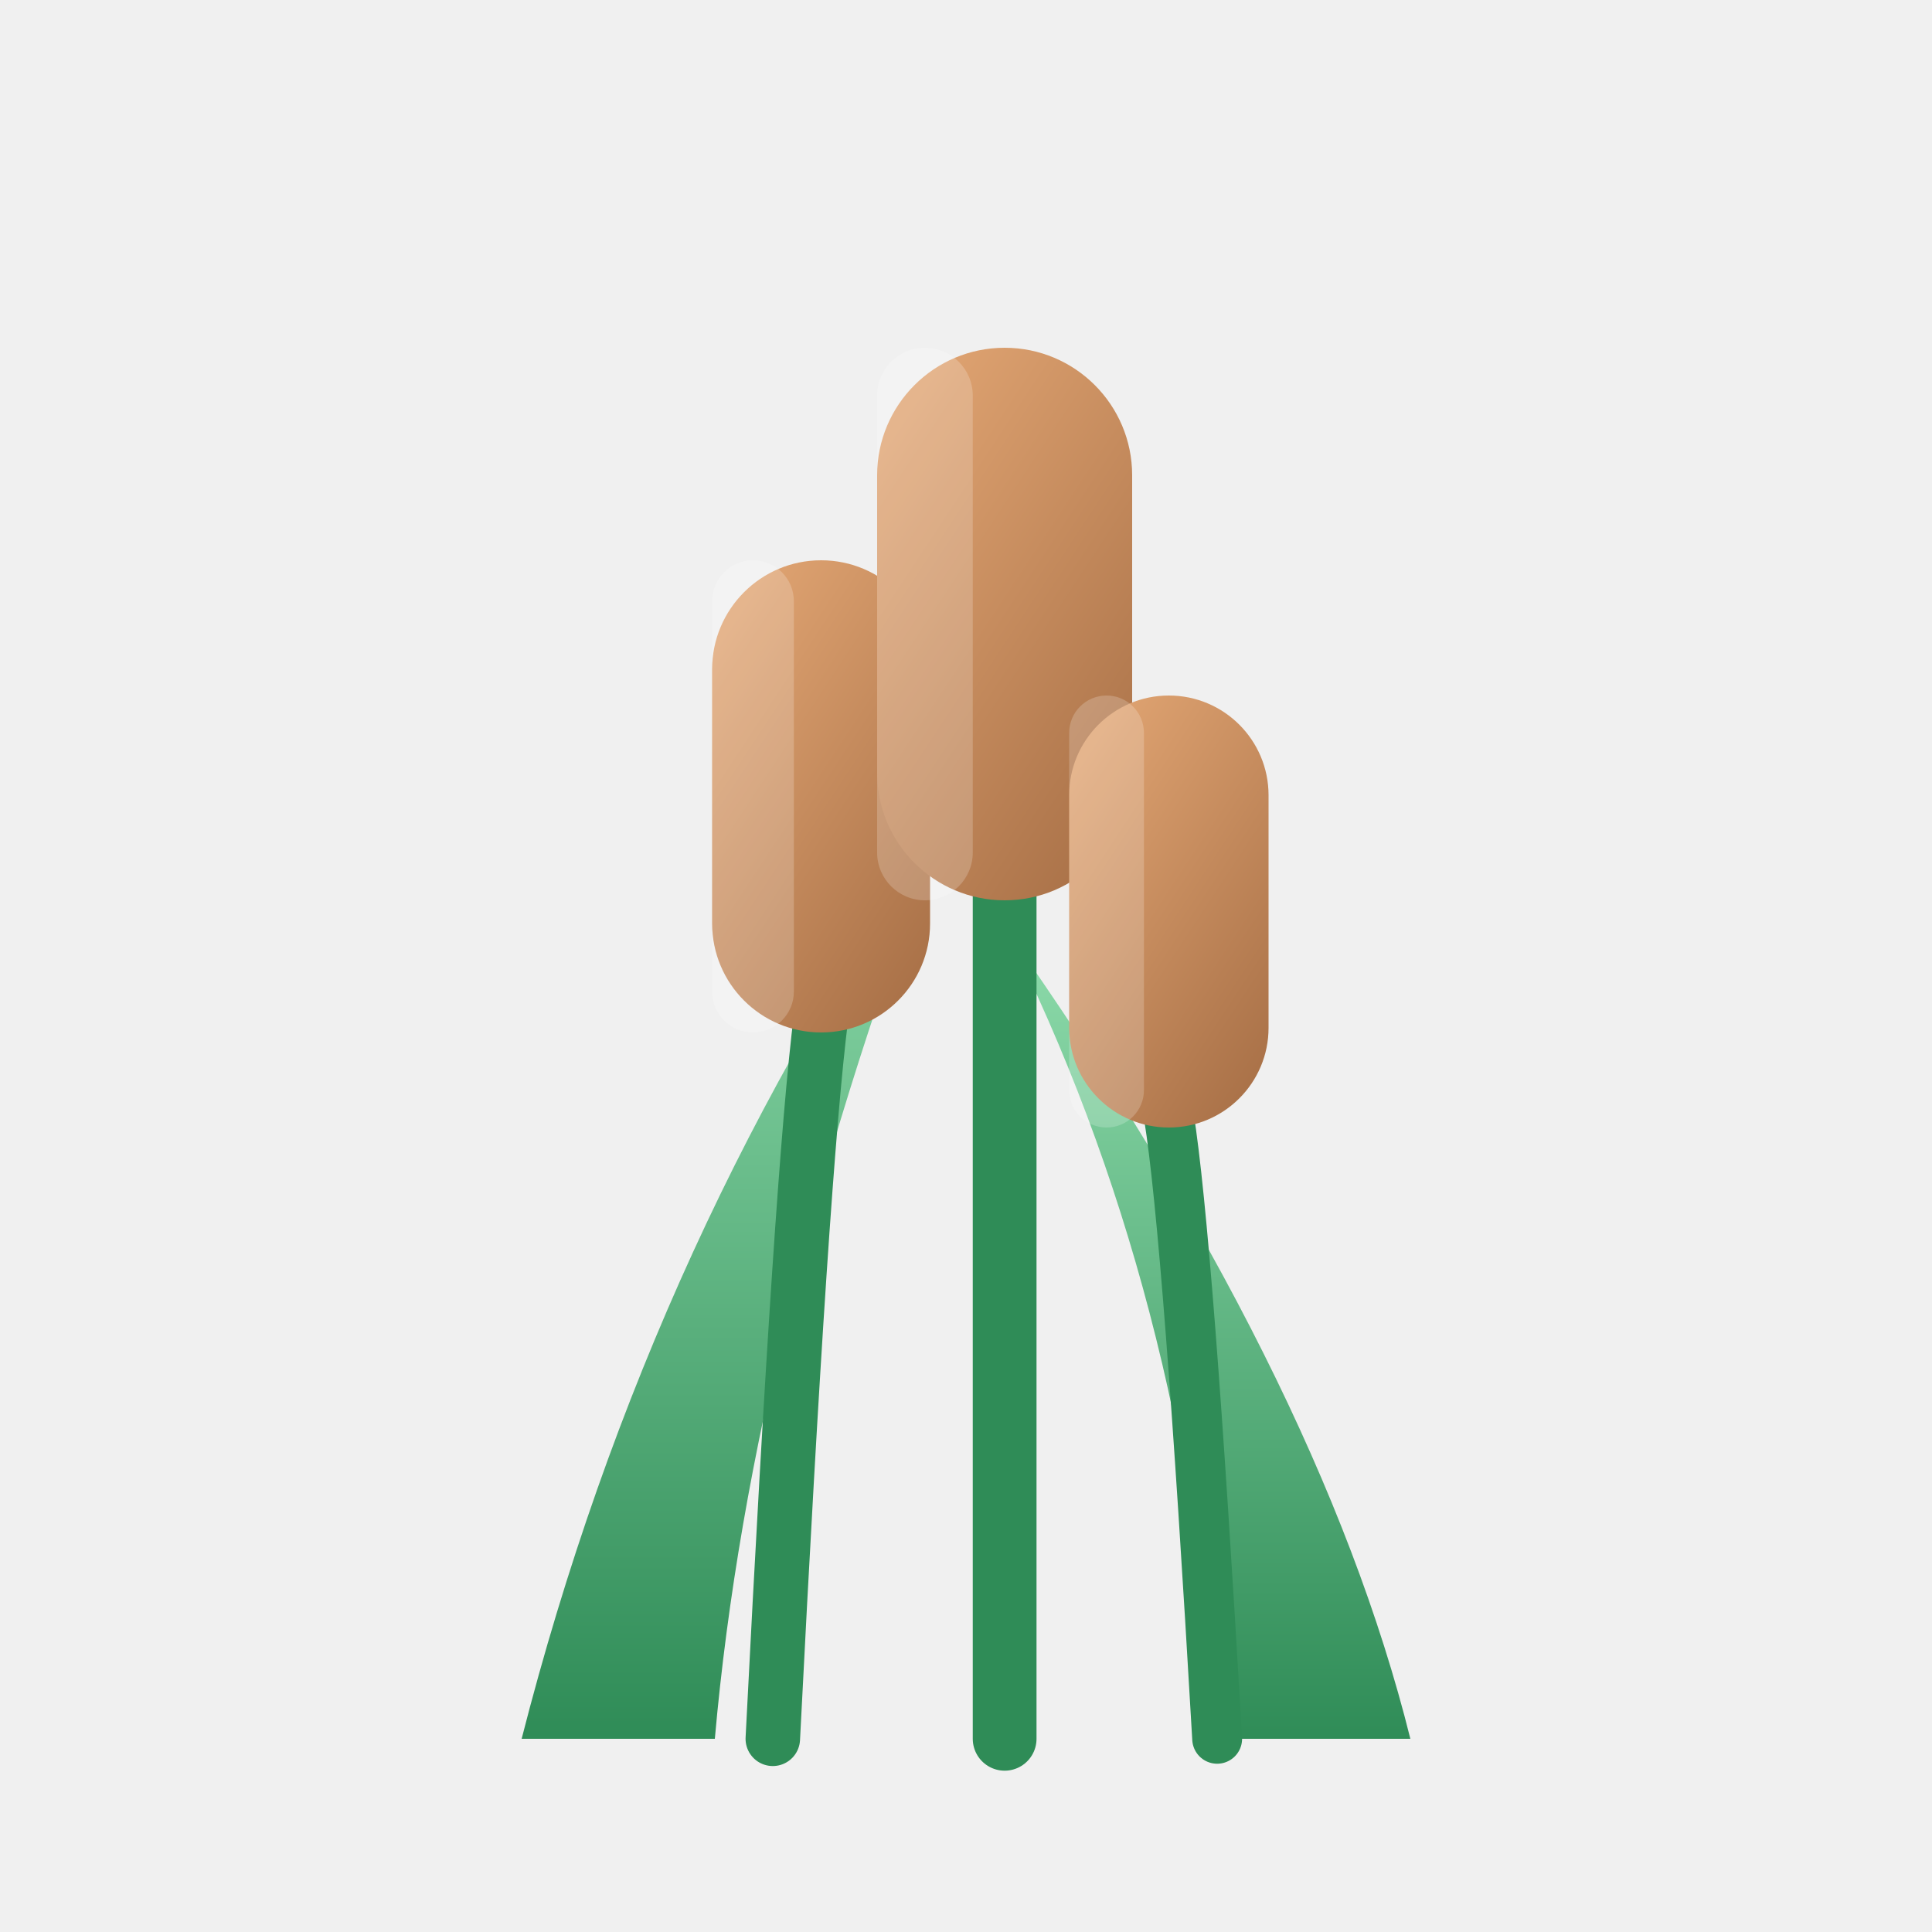
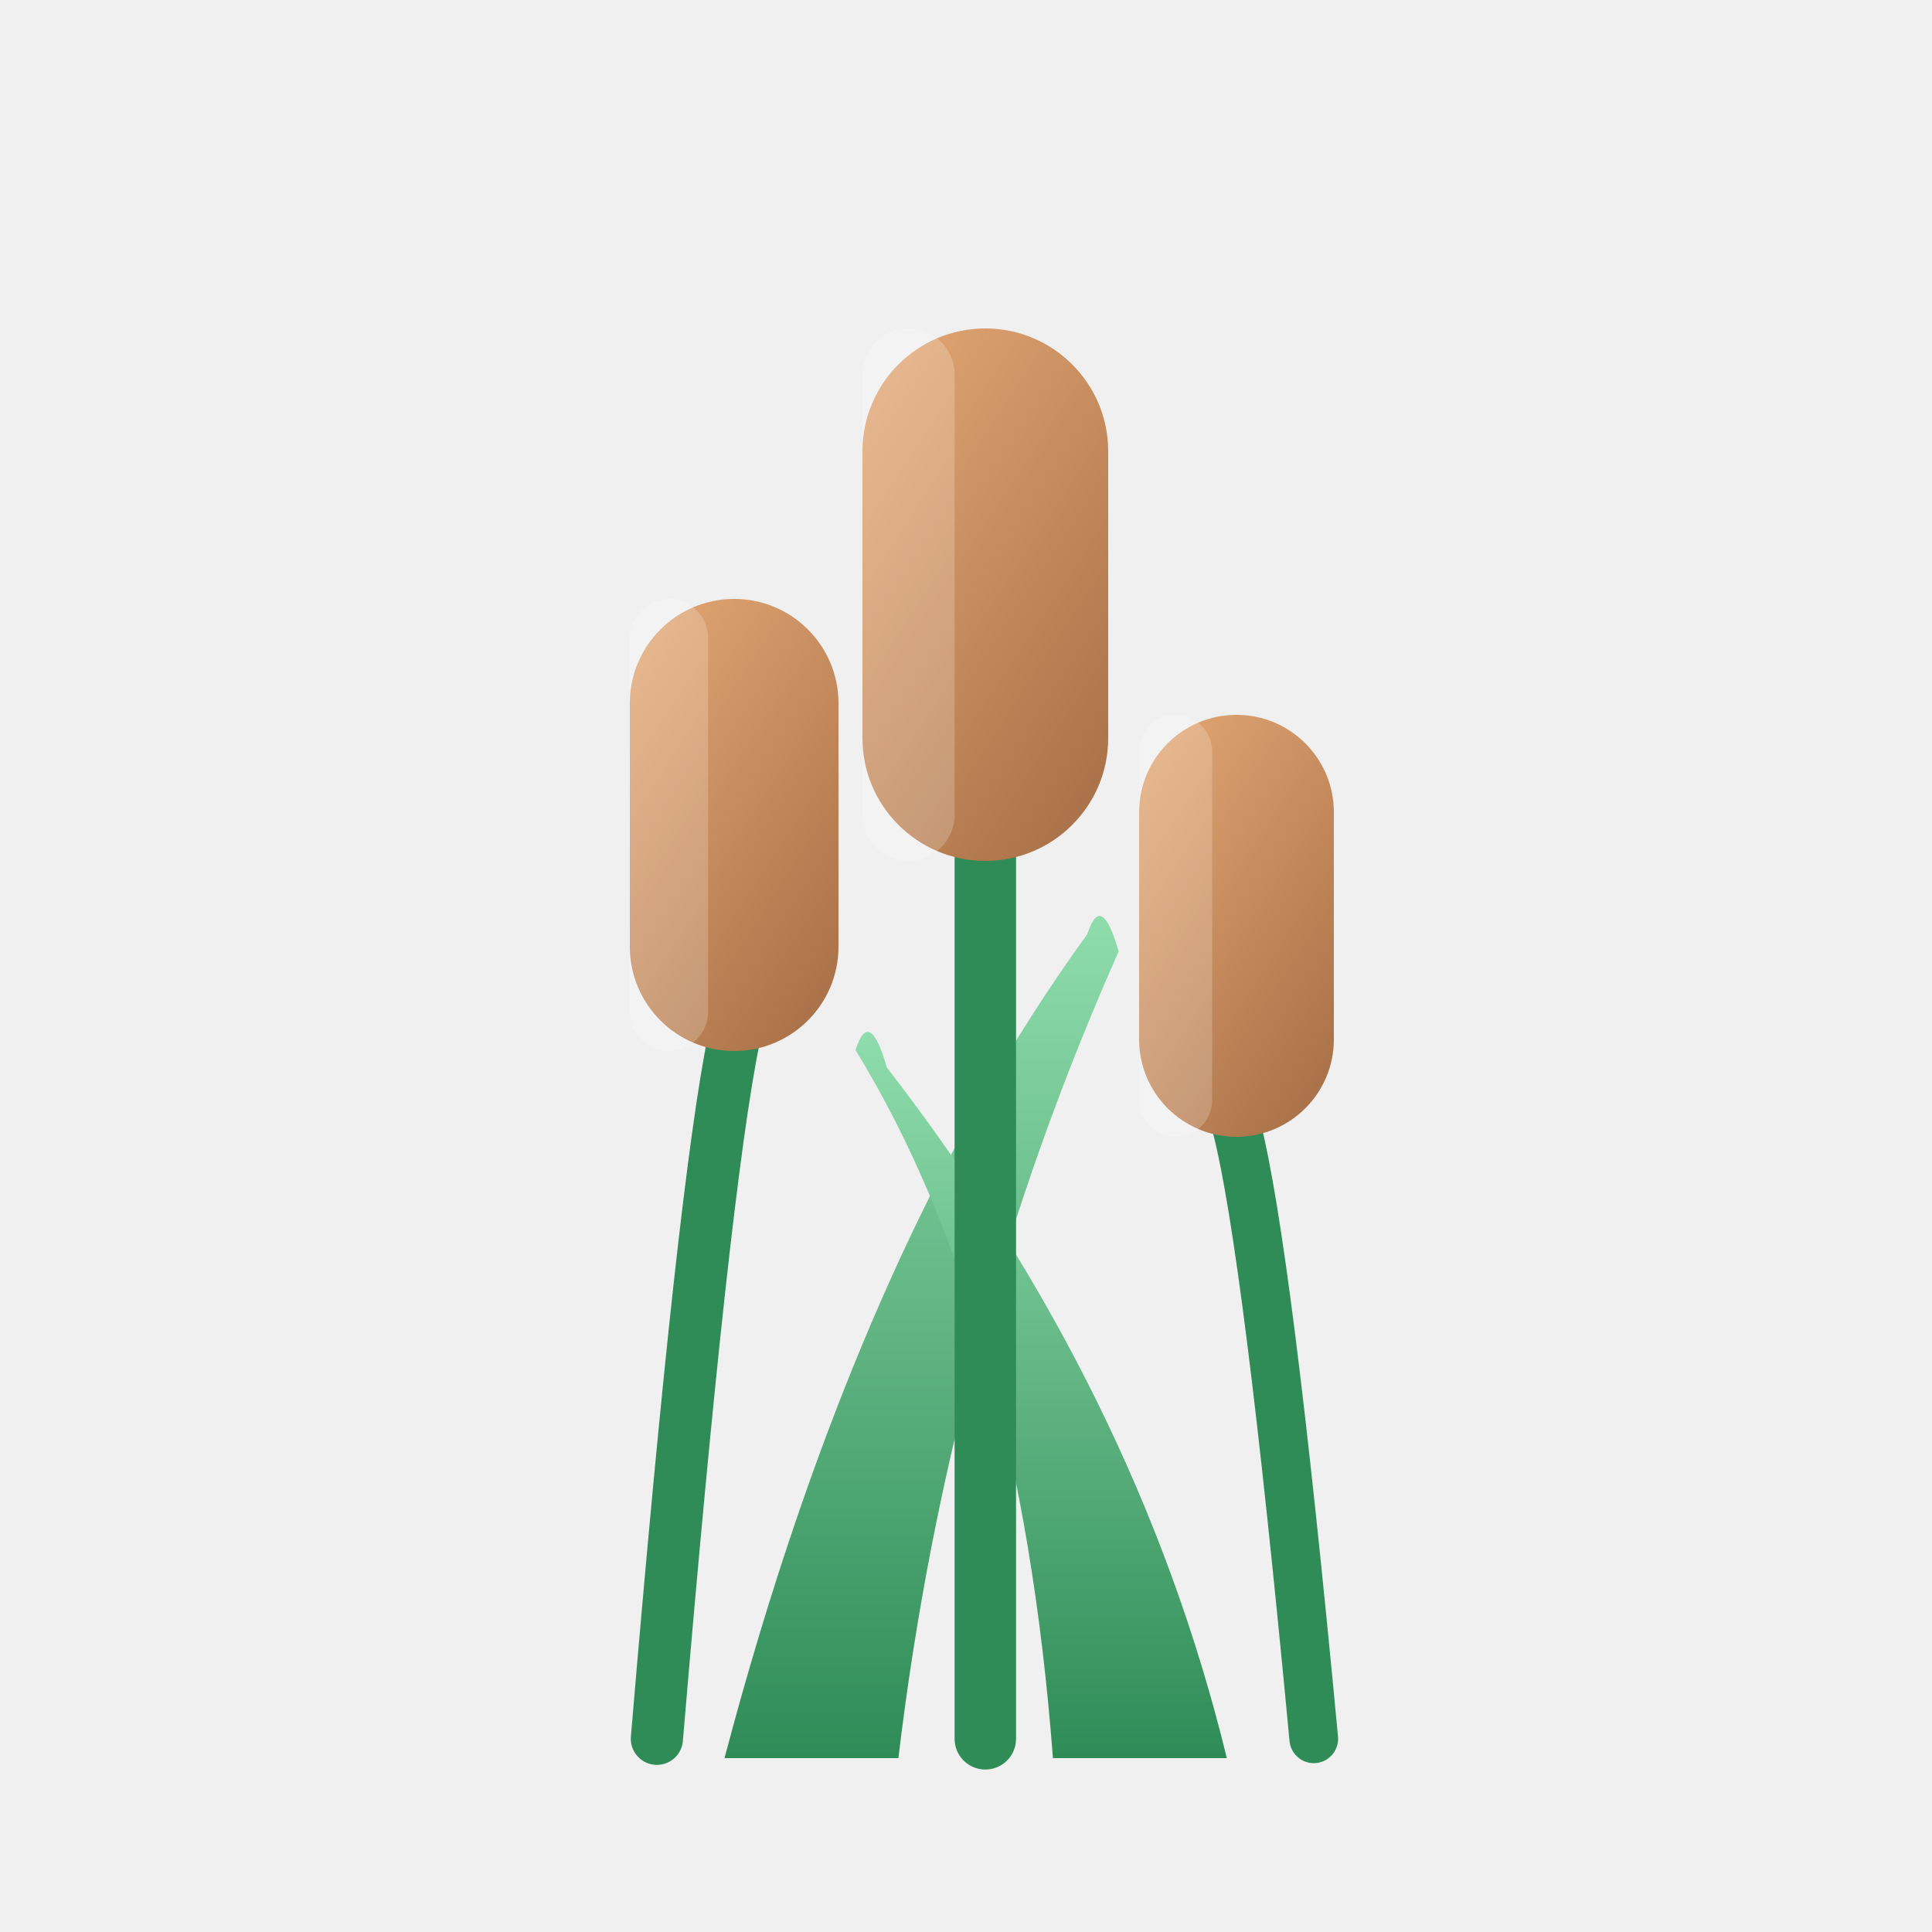
<svg xmlns="http://www.w3.org/2000/svg" viewBox="0 0 200 200" width="200" height="200">
  <defs>
    <linearGradient id="bladeGreen" x1="0" y1="0" x2="0" y2="1">
      <stop offset="0" stop-color="#8FDCAC" />
      <stop offset="1" stop-color="#2F8C57" />
    </linearGradient>
    <linearGradient id="woodGrad" x1="0.2" y1="0" x2="0.9" y2="1">
      <stop offset="0" stop-color="#E0A472" />
      <stop offset="1" stop-color="#A76F46" />
    </linearGradient>
  </defs>
  <g id="item-cattails">
    <g fill="url(#bladeGreen)">
-       <path d="M 54 180 Q 67.5 127.2 98 84 Q 77.8 136.8 74 180 Z" />
-       <path d="M 126 180 Q 123 133.8 104 96 Q 136.6 142.2 146 180 Z" />
+       <path d="M 75 182     Q 88.95 129.2 112.56 96.7     Q 114 92.2 115.8 98.5     Q 98.25 138 93 182 Z" />
+       <path d="M 109 182     Q 105.55 136.4 88.56 108.7     Q 90 104.2 91.8 110.5     Q 117.75 144 127 182 Z" />
    </g>
-     <path d="M 80 180 Q 83 121 85 105.24" stroke="#2F8C57" stroke-width="5.64" stroke-linecap="round" fill="none" />
-     <path d="M 85 105.24 q 0 -18 3.76 -26" stroke="#2F8C57" stroke-width="4.7" stroke-linecap="round" fill="none" />
-     <rect x="73.72" y="58" width="22.56" height="48.88" rx="11.28" fill="url(#woodGrad)" />
-     <rect x="73.72" y="58" width="8.46" height="48.88" rx="4.23" fill="#FFFFFF" opacity="0.2" />
-     <path d="M 104 180 Q 104 110 104 90.6" stroke="#2F8C57" stroke-width="6.6" stroke-linecap="round" fill="none" />
-     <path d="M 104 90.6 q 0 -18 4.4 -26" stroke="#2F8C57" stroke-width="5.5" stroke-linecap="round" fill="none" />
-     <rect x="90.8" y="36" width="26.4" height="57.2" rx="13.2" fill="url(#woodGrad)" />
-     <rect x="90.8" y="36" width="9.9" height="57.2" rx="4.95" fill="#FFFFFF" opacity="0.2" />
-     <path d="M 126 180 Q 123 128 121 115.56" stroke="#2F8C57" stroke-width="5.16" stroke-linecap="round" fill="none" />
-     <path d="M 121 115.56 q 0 -18 3.44 -26" stroke="#2F8C57" stroke-width="4.3" stroke-linecap="round" fill="none" />
-     <rect x="110.68" y="72" width="20.64" height="44.72" rx="10.32" fill="url(#woodGrad)" />
-     <rect x="110.68" y="72" width="7.74" height="44.72" rx="3.87" fill="#FFFFFF" opacity="0.2" />
+     <path d="M 68 180 Q 72.8 123 76 107.4" stroke="#2F8C57" stroke-width="5.4" stroke-linecap="round" fill="none" />
+     <path d="M 76 107.4 q 0 -18 3.6 -26" stroke="#2F8C57" stroke-width="4.5" stroke-linecap="round" fill="none" />
+     <rect x="65.2" y="62" width="21.6" height="46.8" rx="10.8" fill="url(#woodGrad)" />
+     <rect x="65.2" y="62" width="8.1" height="46.8" rx="4.05" fill="#FFFFFF" opacity="0.2" />
+     <path d="M 102 180 Q 102 109 102 86.76" stroke="#2F8C57" stroke-width="6.36" stroke-linecap="round" fill="none" />
+     <path d="M 102 86.76 q 0 -18 4.24 -26" stroke="#2F8C57" stroke-width="5.3" stroke-linecap="round" fill="none" />
+     <rect x="89.28" y="34" width="25.44" height="55.12" rx="12.72" fill="url(#woodGrad)" />
+     <rect x="89.28" y="34" width="9.54" height="55.12" rx="4.77" fill="#FFFFFF" opacity="0.2" />
+     <path d="M 136 180 Q 131.2 129 128 116.64" stroke="#2F8C57" stroke-width="5.04" stroke-linecap="round" fill="none" />
+     <path d="M 128 116.64 q 0 -18 3.36 -26" stroke="#2F8C57" stroke-width="4.2" stroke-linecap="round" fill="none" />
+     <rect x="117.92" y="74" width="20.16" height="43.68" rx="10.08" fill="url(#woodGrad)" />
+     <rect x="117.92" y="74" width="7.56" height="43.68" rx="3.78" fill="#FFFFFF" opacity="0.2" />
  </g>
</svg>
